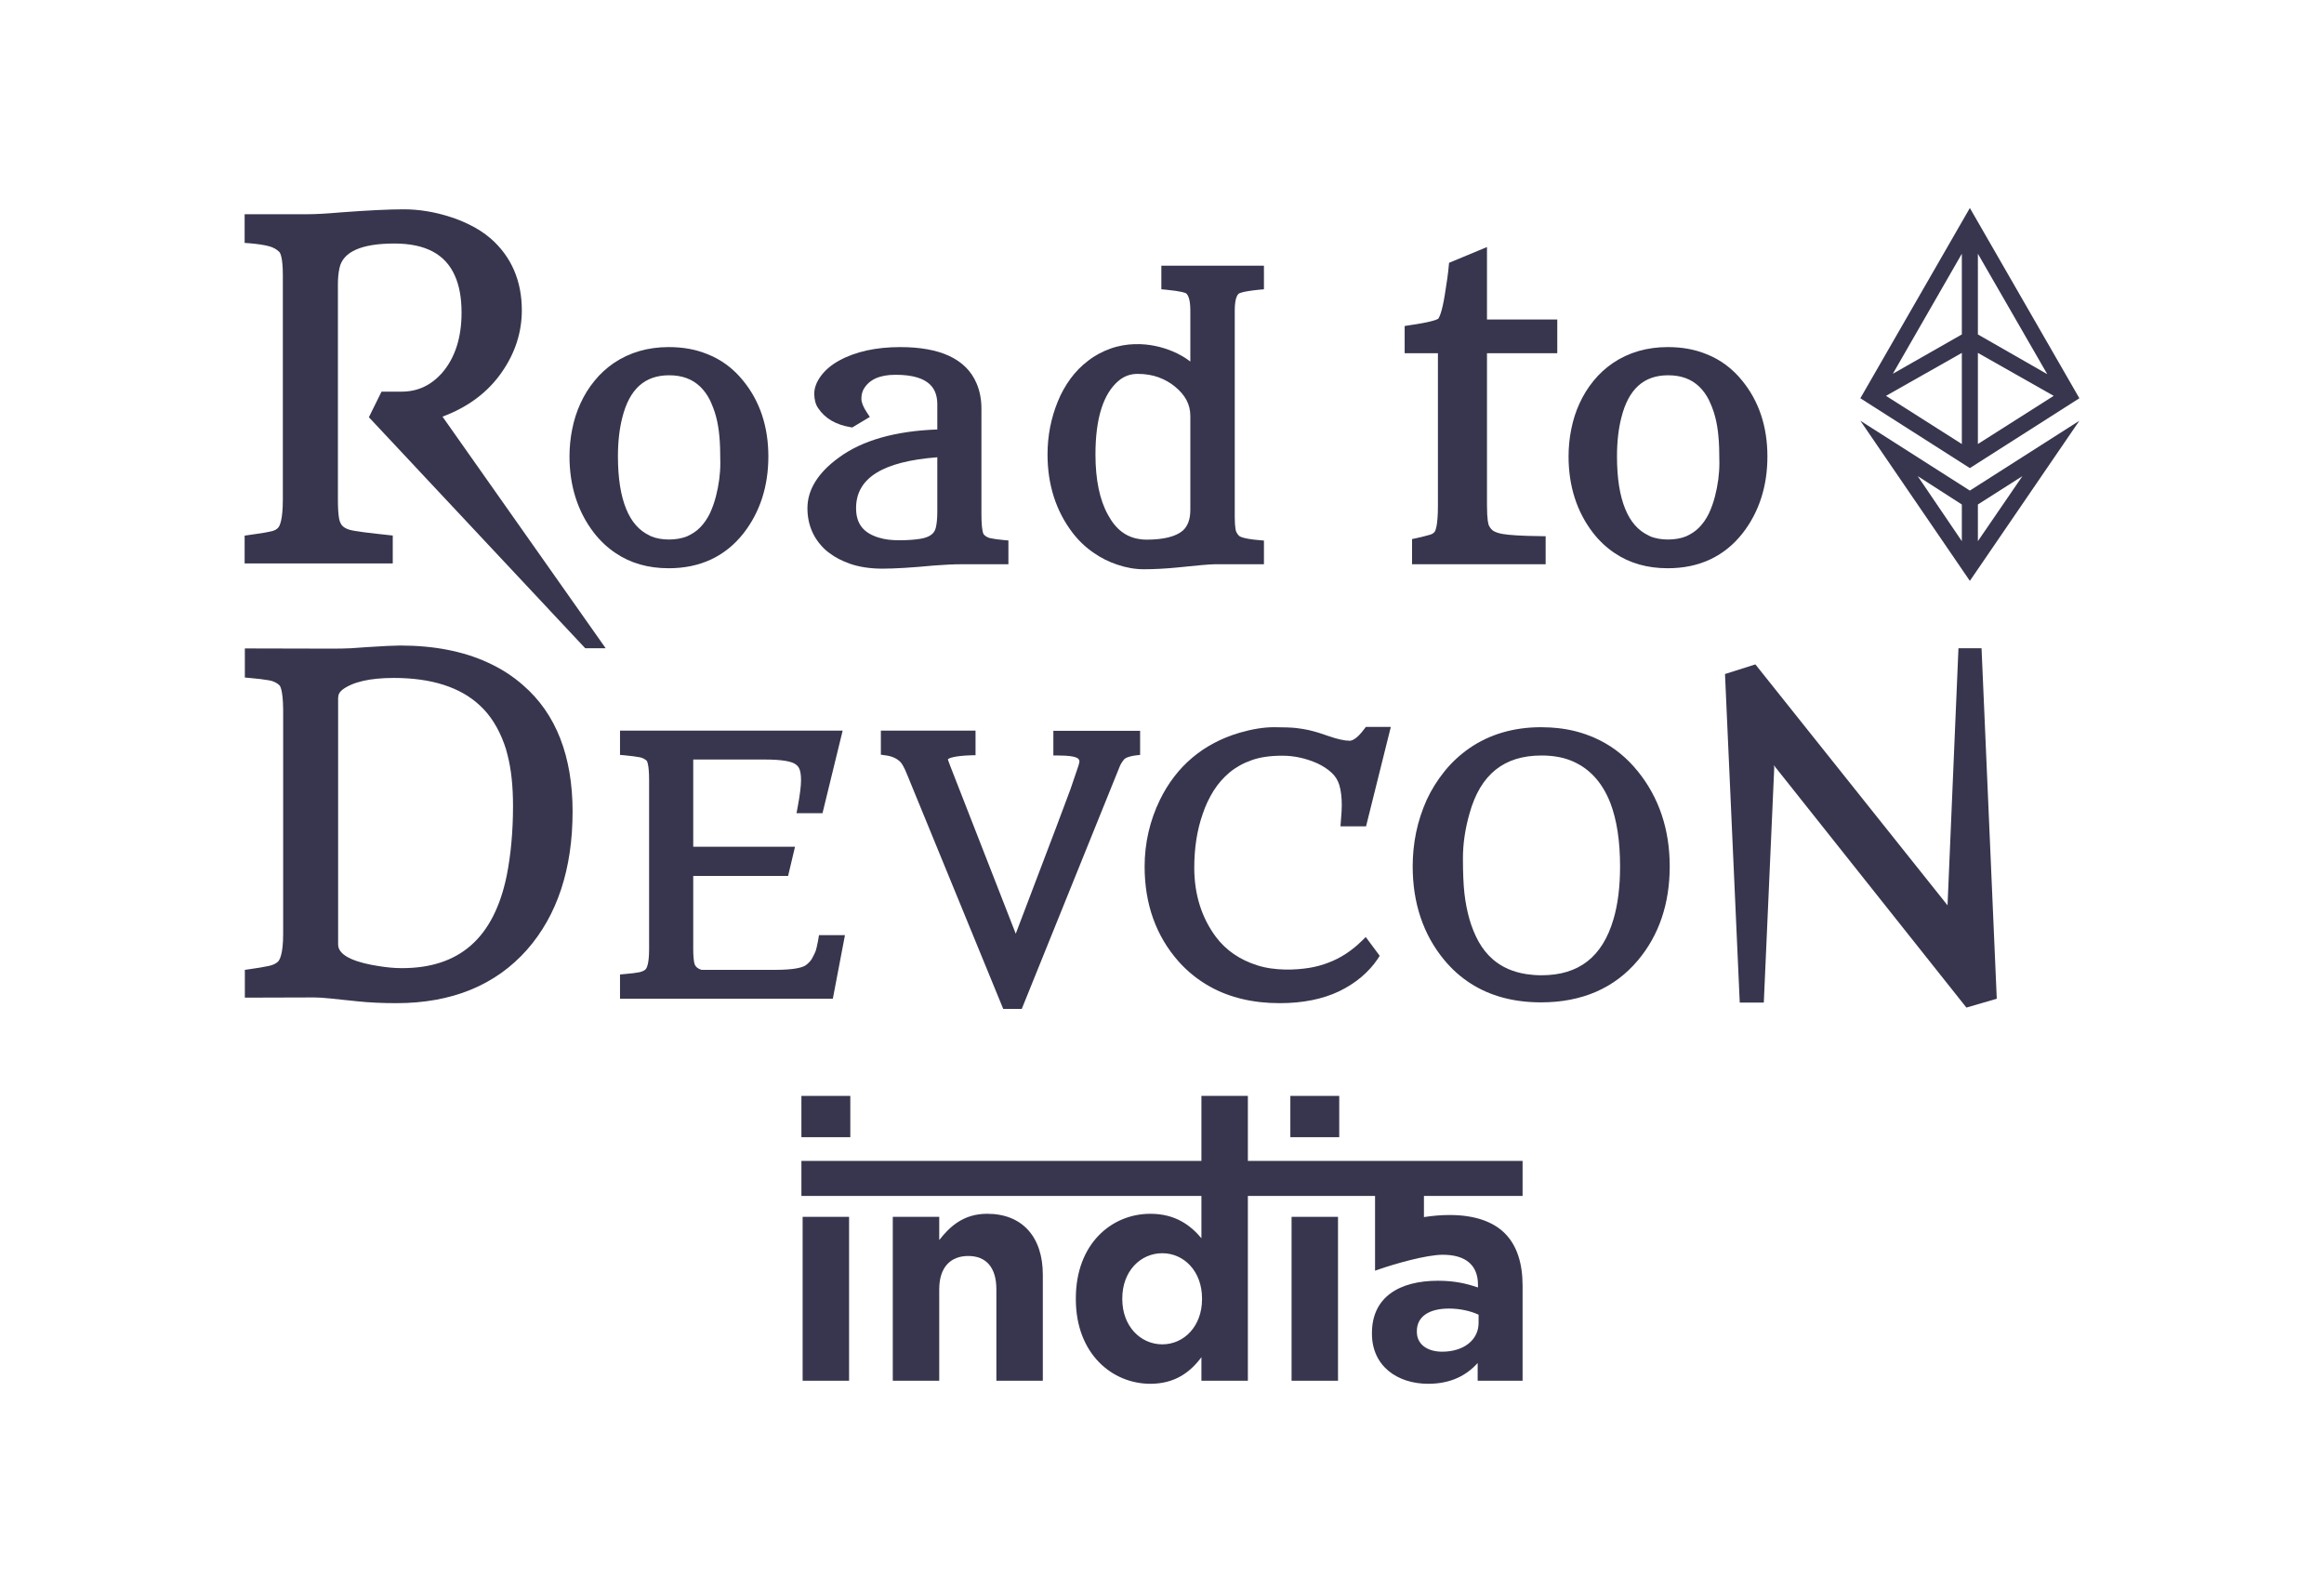
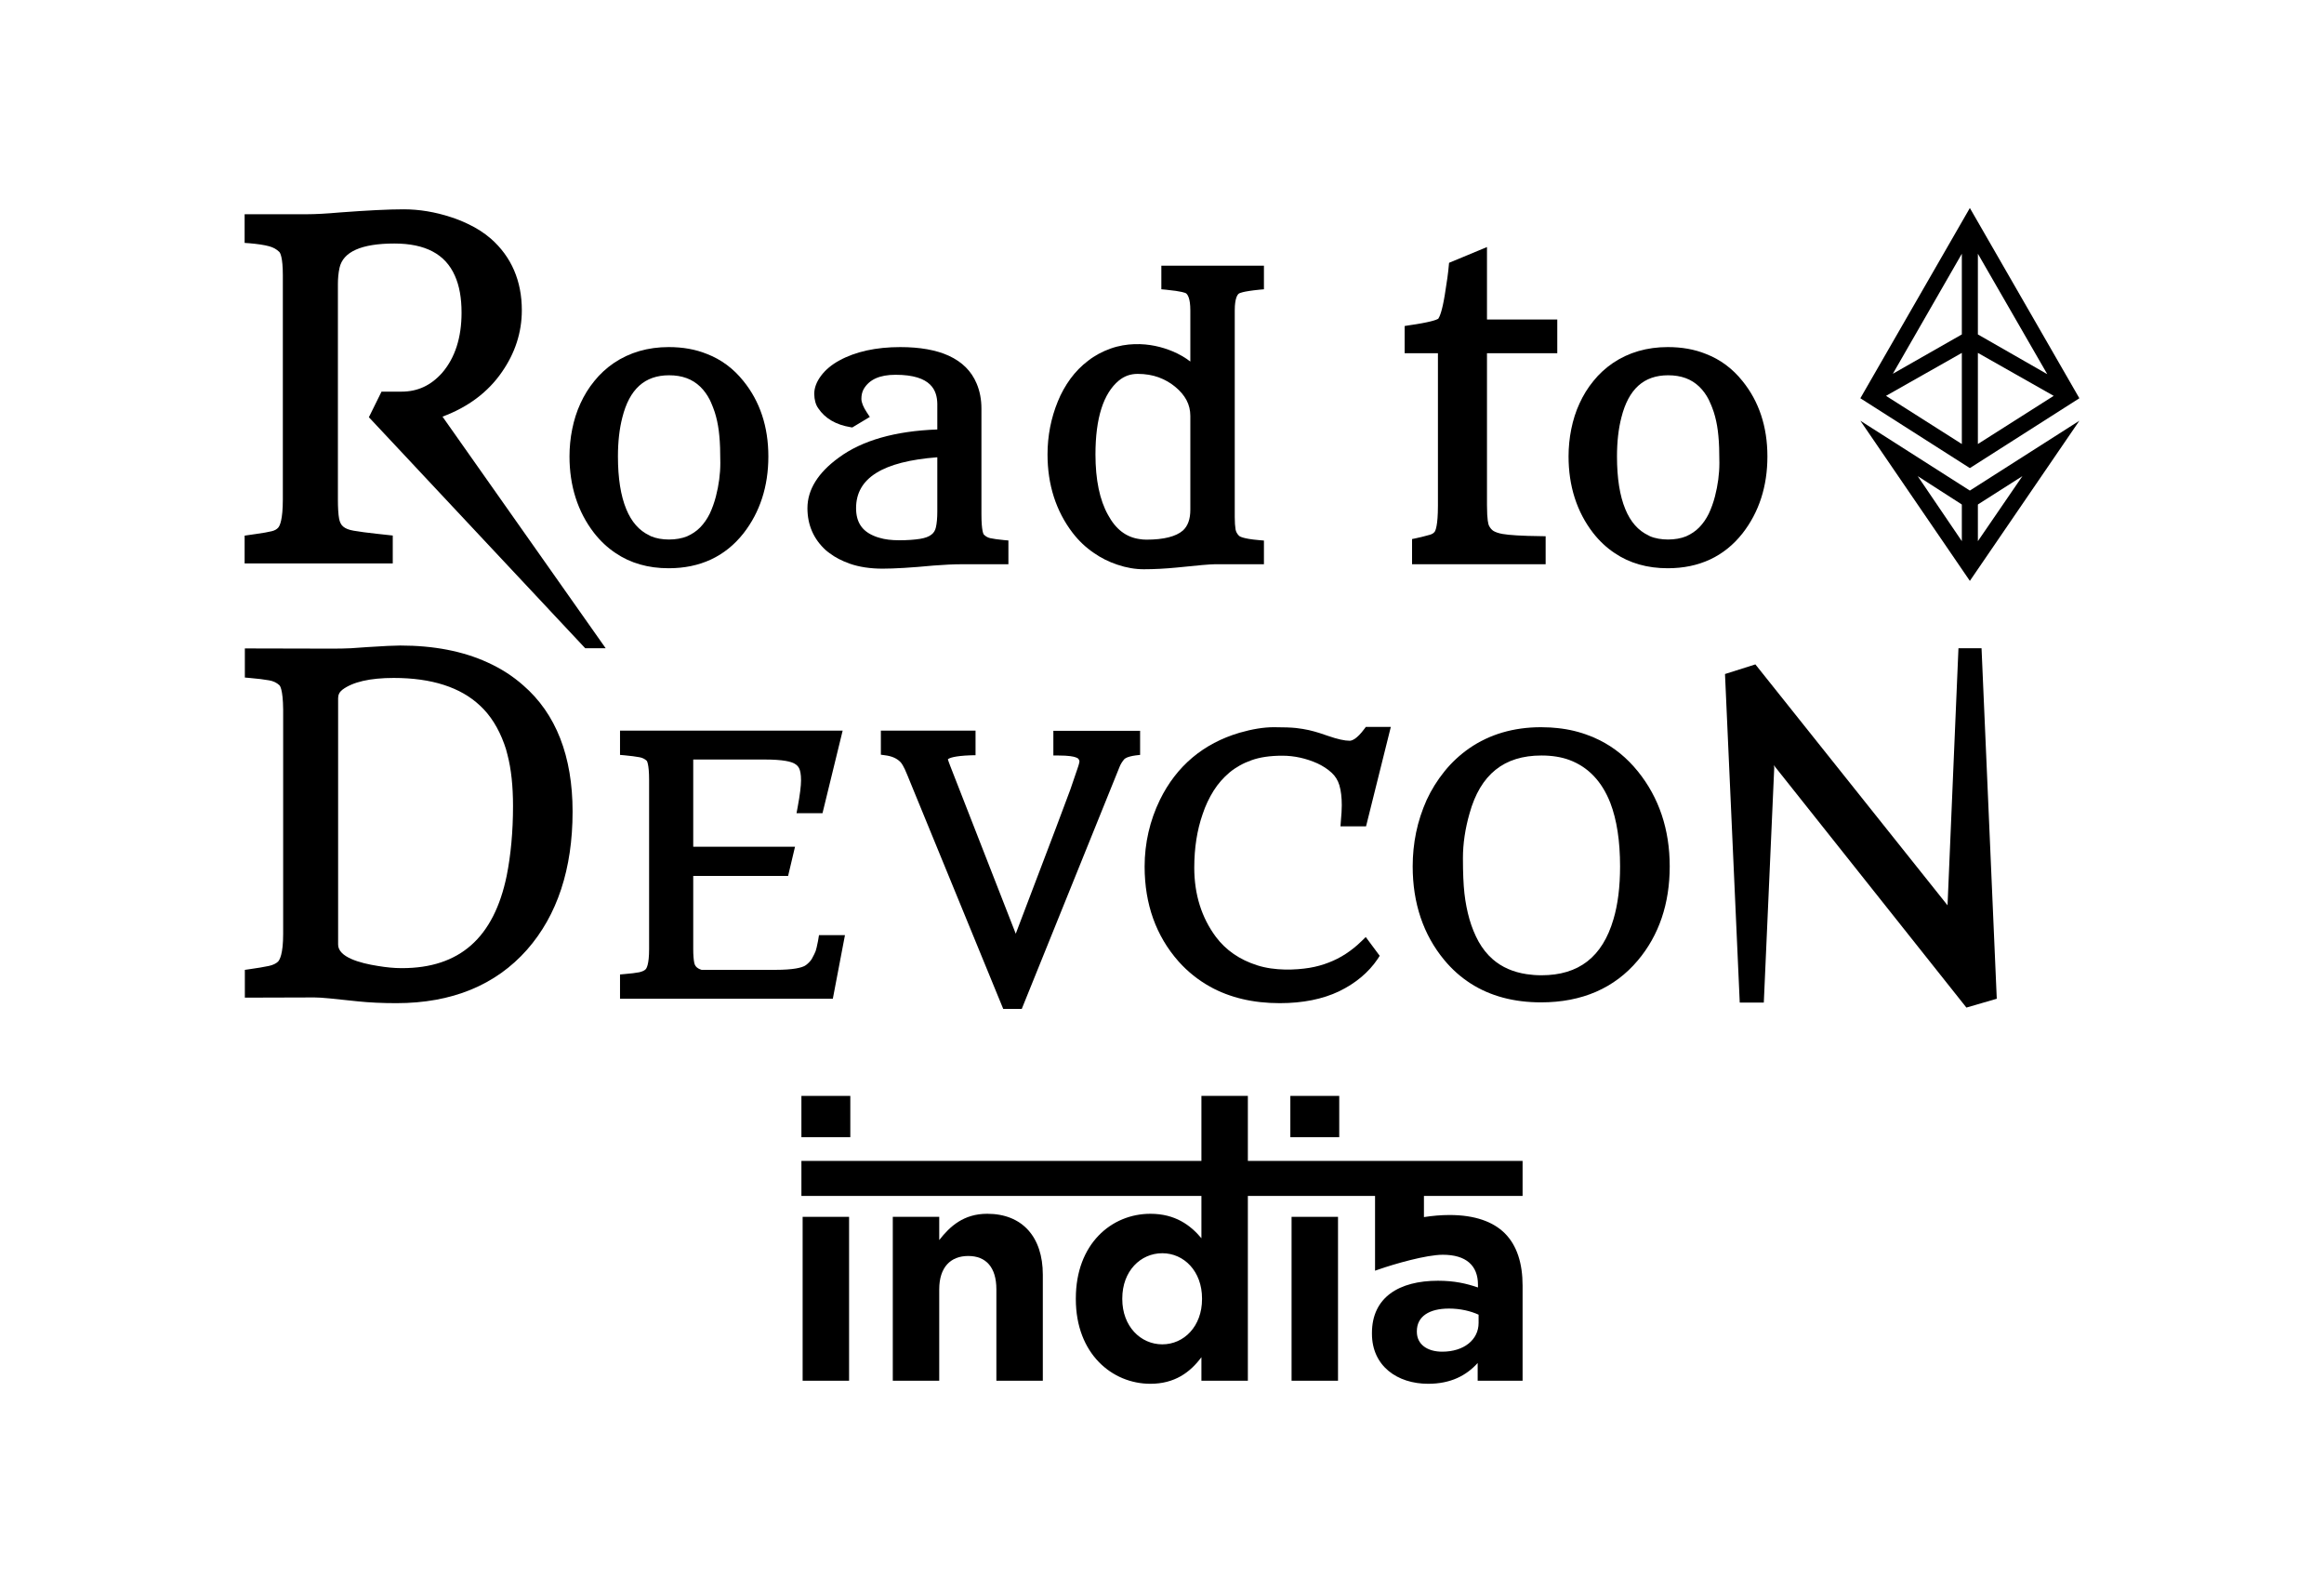
<svg xmlns="http://www.w3.org/2000/svg" width="1900" height="1300" viewBox="0 0 1900 1300" fill="none">
-   <path d="M1632.47 816.297L1607.64 823.514L1474.07 655.462L1450.21 625.446L1450.54 627.331L1442.01 819.415H1422.34L1410.28 550.893L1435.12 543.019L1592.22 739.94L1601.15 529.814H1620.02L1632.47 816.297Z" fill="#37364E" />
-   <path d="M690.806 764.299L680.885 816.296H506.903V796.448H506.987L510.593 796.121C515.678 795.71 519.695 795.218 522.647 794.644C525.023 794.071 526.745 793.333 527.81 792.265C528.548 791.529 530.681 788.411 530.681 775.699V637.501C530.681 624.132 528.794 621.836 528.713 621.755C527.072 620.279 525.104 619.294 522.728 618.883C519.776 618.31 515.678 617.818 510.593 617.326L506.903 616.999V597.15H688.922L672.44 664.648H651.206L652.106 659.811C653.993 649.721 654.896 642.258 654.896 637.828C654.896 632.58 654.158 629.792 653.501 628.315C652.763 626.512 651.452 625.2 649.565 624.132C646.859 622.574 640.547 620.771 625.214 620.771H566.756V692.041H649.976L644.318 715.908H566.756V775.699C566.756 780.702 567.083 784.555 567.659 787.262C568.151 789.15 569.135 790.461 570.773 791.445C571.346 791.857 572.33 792.265 573.56 792.676H633.743C648.992 792.676 655.304 790.872 658.094 789.315C659.897 788.33 662.849 785.377 663.749 783.655C667.193 777.011 666.866 778.241 668.75 769.22L669.572 764.299H690.806Z" fill="#37364E" />
-   <path d="M1012.84 239.968C1013.17 239.641 1015.88 238.164 1029.65 236.769L1033.34 236.442V217.166H949.466V236.442L953.156 236.769C966.602 238.08 969.227 239.476 969.638 239.722C970.949 240.706 973.163 243.74 973.163 253.664V295.492C968.9 292.212 964.061 289.424 958.814 287.209C954.305 285.322 949.466 283.764 944.219 282.699C934.544 280.73 921.263 280.157 907.898 284.913C901.256 287.293 895.025 290.573 889.616 294.838C884.12 298.94 879.284 303.943 875.102 309.599C871.004 315.259 867.479 321.492 864.854 328.052C859.28 341.668 856.409 356.184 856.409 371.441C856.409 396.127 863.297 417.698 876.989 435.577C881.99 442.057 887.81 447.551 894.371 451.981C900.11 455.999 906.506 459.198 913.391 461.494C920.852 464.036 928.151 465.266 935.12 465.266C943.646 465.266 952.748 464.774 962.012 463.871C978.983 462.067 989.561 461.164 993.413 461.164H1033.34V441.807L1029.57 441.48C1015.63 440.331 1013.25 438.2 1013.01 437.954C1011.37 436.313 1010.47 434.593 1010.14 432.706C1009.73 430.245 1009.48 426.884 1009.48 422.7V253.664C1009.48 243.575 1011.78 240.706 1012.84 239.968ZM905.849 420.813C899.045 408.674 895.601 392.024 895.601 371.438C895.601 341.749 902.078 321.489 914.786 310.992C919.214 307.385 924.215 305.578 930.119 305.578C936.431 305.578 942.17 306.562 947.171 308.366C952.256 310.254 956.765 312.795 960.617 315.995C969.062 322.885 973.163 330.675 973.163 339.942V416.629C973.163 424.258 971.195 429.834 967.094 433.606C961.439 438.527 951.434 441.069 937.25 441.069C935.282 441.069 933.398 440.904 931.511 440.577C920.606 439.02 912.161 432.54 905.849 420.81V420.813Z" fill="#37364E" />
-   <path d="M495.161 529.814H478.436L301.583 341.011L311.915 320.097H328.232C341.513 320.097 352.337 315.013 361.52 304.678C372.014 292.458 377.345 275.974 377.345 255.549C377.345 243.494 375.542 233.405 371.852 225.284C364.064 207.65 347.666 199.037 322.412 199.037C295.52 199.037 280.433 205.763 277.565 218.967C276.662 223.15 276.254 227.58 276.254 232.252V408.179C276.254 415.069 276.581 420.318 277.238 423.925C277.811 426.878 278.879 429.011 280.601 430.404C282.404 431.961 285.275 433.111 289.211 433.765C293.885 434.584 300.116 435.406 307.658 436.226L321.104 437.702V460.504H200V437.786L209.594 436.391C215.006 435.652 219.023 434.914 222.137 434.176C224.516 433.603 226.319 432.618 227.549 431.142C228.698 429.747 231.239 424.99 231.239 408.179V224.96C231.239 210.033 229.025 206.669 228.368 205.931C226.154 203.716 223.367 202.158 219.923 201.255C215.987 200.19 210.494 199.368 203.69 198.794L200 198.548V175.093H251.081C257.969 175.093 266.987 174.6 278.138 173.616C300.194 171.975 317.576 171.074 329.957 171.074C342.665 171.074 355.7 173.208 368.657 177.472C373.577 179.03 378.167 180.918 382.43 182.967C389.645 186.331 395.957 190.431 401.369 195.106C418.094 209.868 426.623 229.554 426.623 253.583C426.623 271.628 421.13 288.605 410.306 304.105C399.074 320.427 382.757 332.728 361.769 340.522L495.167 529.814H495.161Z" fill="#37364E" />
-   <path d="M820.661 441.399C815.987 440.988 812.297 440.415 809.51 439.842C807.461 439.35 805.739 438.365 804.263 436.808C804.098 436.562 802.379 434.101 802.379 420.405V333.958C802.379 326.495 801.065 319.605 798.443 313.456C794.18 303.285 786.554 295.741 775.649 290.738C765.401 286.063 752.117 283.686 736.049 283.686C716.207 283.686 699.398 287.377 686.117 294.676C679.802 298.121 674.885 302.304 671.357 306.977C667.586 311.979 665.702 316.982 665.702 321.822V322.15C665.783 326.741 666.848 330.762 668.981 333.715C674.474 341.917 683.33 347.166 695.3 349.134L696.776 349.38L711.122 340.768L708.746 337.16C705.794 332.731 704.237 328.878 704.237 326.006C704.237 322.972 704.81 320.43 706.04 318.131C710.63 310.176 719.159 306.319 732.194 306.319C761.876 306.319 766.055 319.524 766.301 329.94V351.019C731.786 352.249 704.645 360.04 685.706 374.066C668.735 386.367 660.125 400.313 660.125 415.321C660.125 429.098 665.21 440.664 675.131 449.685C676.115 450.504 677.099 451.327 678.164 452.065C682.754 455.591 688.247 458.379 694.643 460.678C702.35 463.385 711.452 464.78 721.454 464.78C731.129 464.78 745.148 463.961 763.187 462.238C771.713 461.581 779.504 461.173 786.143 461.173H824.432V441.736L820.661 441.408V441.399ZM699.89 415.318C699.89 390.713 721.619 377.181 766.301 373.736V418.19C766.301 423.439 765.893 427.787 765.155 430.983C764.582 433.606 763.352 435.575 761.465 436.97C759.416 438.611 756.299 439.758 752.201 440.415C747.608 441.153 741.869 441.564 735.227 441.564C728.75 441.564 723.422 440.907 719.159 439.596C717.599 439.185 716.126 438.693 714.812 438.119C704.645 434.017 699.89 426.638 699.89 415.318Z" fill="#37364E" />
-   <path d="M1215.69 288.686V412.776C1215.69 425.161 1216.84 428.687 1217.33 429.672C1218.39 431.721 1219.71 433.198 1221.1 434.02C1222.82 435.004 1225.2 435.824 1228.31 436.4C1233.89 437.384 1244.38 438.041 1259.55 438.203L1263.65 438.284V461.167H1154.44V440.58L1157.64 439.923C1162.31 438.858 1166 437.954 1168.79 437.135C1170.67 436.643 1171.99 435.824 1172.89 434.674C1173.54 433.771 1175.59 429.837 1175.59 413.268V288.686H1148.38V266.46L1151.9 265.887C1169.36 263.426 1174.45 261.377 1175.84 260.558C1176.99 258.916 1179.04 254.243 1181.17 241.201C1182.97 230.374 1184.04 222.337 1184.45 217.253L1184.7 214.793L1215.69 201.915V261.131H1273.16V288.689L1215.69 288.686Z" fill="#37364E" />
-   <path d="M427.784 560.16C419.174 552.532 409.418 546.299 398.513 541.377C378.425 532.191 354.566 527.599 327.182 527.599C322.508 527.599 313.571 528.011 299.96 528.911L287.006 529.814C282.086 530.06 276.92 530.141 271.511 530.141L200.426 529.979H200.18V553.762L203.951 554.092C210.593 554.665 216.002 555.319 220.022 556.058C223.385 556.634 226.172 557.945 228.467 560.079C228.794 560.406 231.338 563.194 231.5 579.925V763.314C231.5 780.045 228.548 784.639 227.318 785.951C225.677 787.508 223.22 788.739 219.857 789.477C215.84 790.299 210.428 791.283 203.705 792.184L200.261 792.676H200.18V815.396L257 815.231C259.787 815.231 264.05 815.477 269.789 816.05L292.583 818.43C301.931 819.415 312.59 819.907 324.149 819.907C369.326 819.907 405.236 805.226 430.898 776.191C455.576 748.141 468.122 710.167 468.122 663.337C468.122 618.145 454.595 583.37 427.784 560.16ZM308.816 789.477C294.059 787.181 276.431 782.259 276.431 772.008V570.658C276.431 567.789 277.58 565.574 279.875 563.767C288.32 557.372 302.423 554.092 321.935 554.092C352.844 554.092 376.541 561.718 392.447 576.728C400.892 584.519 407.534 595.097 412.208 607.975C413.273 610.763 414.176 613.8 414.914 616.999C417.947 628.561 419.423 642.585 419.423 658.826C419.423 679.659 417.62 698.85 414.257 715.746C403.763 766.513 375.722 791.283 328.661 791.283H328.334C322.103 791.283 315.623 790.626 308.816 789.477Z" fill="#37364E" />
-   <path d="M932.102 597.312V616.999L928.493 617.407C921.362 618.391 919.475 620.114 919.067 620.606C917.426 622.574 916.196 624.543 915.377 626.593L835.355 824.579H820.187L745.658 642.915L741.803 633.483C738.77 625.854 736.802 623.394 735.983 622.655C733.112 619.786 729.014 617.98 723.683 617.326L720.158 616.834V597.15H797.558V617.245L793.622 617.326C779.93 617.818 776.24 619.621 775.256 620.36L774.929 620.606C775.175 621.344 775.667 622.986 776.894 626.101L830.435 763.149C832.157 758.723 833.795 754.374 835.355 750.191C859.295 687.45 872.495 652.428 874.79 646.03L875.12 645.13L880.529 629.3C882.497 623.886 882.497 622.409 882.497 622.247C882.497 622.082 882.497 621.509 881.843 620.525C881.432 619.868 880.694 619.375 879.629 619.048C877.742 618.31 873.806 617.491 865.28 617.491H861.182V597.312H932.102Z" fill="#37364E" />
-   <path d="M1116.58 765.856L1127.98 781.194L1126.42 783.655C1118.96 794.725 1108.3 803.665 1094.77 810.228C1081.32 816.624 1065.09 819.907 1046.31 819.907C1024.5 819.907 1005.4 815.396 989.168 806.372C979.655 801.042 971.048 794.233 963.587 785.87C945.137 765.037 935.792 738.955 935.792 708.282C935.792 689.088 940.055 670.635 948.335 653.658C961.865 626.101 983.756 607.647 1013.43 598.873C1023.68 595.92 1033.11 594.359 1041.48 594.359C1049.67 594.359 1055.74 594.605 1059.6 595.016C1063.45 595.428 1066.98 596.082 1070.09 596.739C1073.29 597.477 1076.16 598.296 1078.78 599.119L1085.83 601.495C1093.38 604.121 1099.28 605.433 1103.38 605.433C1105.18 605.433 1109.2 604.202 1115.43 595.755L1116.66 594.116H1137.08L1116.82 675.392H1095.92L1096.24 670.965C1096.74 665.632 1096.98 661.368 1096.98 658.169C1096.98 651.771 1096.33 646.195 1095.01 641.766C1093.78 637.666 1091.65 634.302 1088.62 631.514C1085.42 628.561 1081.49 626.019 1077.14 623.97C1067.79 619.786 1058.12 617.653 1048.36 617.653C1038.44 617.653 1030 618.883 1023.19 621.344C1016.39 623.724 1010.4 627.085 1005.32 631.268C1000.23 635.533 995.807 640.535 992.201 646.276C988.511 652.182 985.478 658.58 983.264 665.305C978.671 678.345 976.376 693.109 976.376 709.183C976.376 731 982.361 750.029 994.085 765.775C1002.2 776.599 1013.52 784.393 1027.62 788.903C1042.21 793.66 1059.43 792.841 1070.5 791.037C1076.07 790.134 1081.32 788.657 1086.16 786.77C1095.92 783.082 1105.02 777.176 1113.22 769.136L1116.58 765.856Z" fill="#37364E" />
-   <path d="M1339.1 630.53C1330.16 619.456 1319.75 610.928 1307.7 604.941C1304.17 603.137 1300.48 601.58 1296.63 600.265C1288.26 597.312 1279.33 595.428 1269.73 594.77C1268.26 594.605 1266.87 594.524 1265.47 594.524C1264.49 594.443 1263.5 594.443 1262.52 594.443C1261.62 594.359 1260.72 594.362 1259.9 594.362C1237.51 594.362 1217.75 600.184 1201.35 611.501C1193.65 616.834 1186.76 623.232 1180.94 630.449C1175.12 637.666 1170.2 645.538 1166.34 653.905C1162.57 662.352 1159.62 671.292 1157.74 680.397C1155.85 689.58 1154.95 698.85 1154.95 708.117C1154.95 738.217 1163.64 763.971 1180.77 784.639C1187.17 792.349 1194.3 798.663 1202.34 803.83C1218.33 814.082 1237.6 819.249 1259.9 819.249C1293.27 819.249 1319.91 807.687 1339.02 784.966C1356.32 764.464 1365.09 738.544 1365.09 708.117C1365.09 677.936 1356.32 651.855 1339.1 630.53ZM1319.09 751.34C1310.07 782.097 1290.81 797.105 1260.22 797.105C1255.96 797.105 1251.94 796.778 1248.09 796.202C1237.18 794.563 1227.92 790.545 1220.54 784.147C1215.87 780.129 1212.01 775.207 1208.9 769.712C1205.78 764.052 1203.24 757.819 1201.35 751.259C1199.47 744.615 1198.08 737.56 1197.26 730.261C1196.43 722.879 1196.03 713.12 1196.03 701.311C1196.03 689.664 1197.83 677.36 1201.44 664.813C1210.29 632.991 1229.56 617.491 1260.22 617.491C1268.83 617.491 1276.46 618.718 1282.93 621.098C1298.43 626.839 1309.66 638.651 1316.55 656.284C1321.8 669.981 1324.5 687.284 1324.5 708.117C1324.5 724.767 1322.7 739.282 1319.09 751.34Z" fill="#37364E" />
-   <path d="M1700 325.502L1610.47 170L1520.94 325.502L1610.47 382.586L1700 325.502ZM1617.03 273.342V207.398L1673.76 305.818L1617.03 273.342ZM1679.01 323.533L1617.03 362.9V288.428L1679.01 323.533ZM1603.91 273.342L1547.5 305.491L1603.91 207.398V273.342ZM1603.91 288.431V362.903L1541.92 323.536L1603.91 288.431Z" fill="#37364E" />
-   <path d="M1610.47 400.958L1520.94 343.874L1610.47 474.773L1700 343.874L1610.47 400.958ZM1603.58 412.113L1603.91 412.44V442.294L1567.83 389.146L1603.58 412.113ZM1653.43 389.146L1617.03 442.294V412.44L1617.35 412.113L1653.43 389.146Z" fill="#37364E" />
-   <path d="M1424.55 311.397C1416.35 301.146 1406.35 293.763 1394.62 289.253C1385.28 285.481 1374.94 283.677 1363.47 283.677C1346.58 283.677 1331.49 288.025 1318.62 296.719C1312.63 300.822 1307.22 305.74 1302.71 311.4C1298.12 316.976 1294.35 323.128 1291.32 329.772C1288.28 336.332 1286.07 343.387 1284.59 350.767C1283.12 358.065 1282.38 365.529 1282.38 372.992C1282.38 397.186 1289.1 418.265 1302.38 435.487C1307.63 442.213 1313.53 447.707 1320.09 452.056C1332.31 460.339 1346.82 464.441 1363.47 464.441C1389.13 464.441 1409.71 454.844 1424.63 435.899C1438.08 418.676 1444.96 397.516 1444.96 373.073C1444.96 348.795 1438.08 328.046 1424.55 311.397ZM1328.78 416.131C1324.27 405.223 1321.98 390.869 1321.98 373.073C1321.98 361.015 1323.21 350.272 1325.59 341.17C1331.41 317.96 1343.95 306.722 1363.79 306.722C1374.37 306.722 1382.73 309.756 1389.29 316.073C1392.33 319.026 1394.95 322.633 1397 326.654C1397.74 328.131 1398.39 329.607 1399.05 331.246C1399.3 331.819 1399.54 332.476 1399.79 333.133C1400.69 335.429 1401.51 337.89 1402.17 340.432C1403.48 345.353 1404.38 350.683 1404.87 356.178C1405.45 361.756 1405.69 369.22 1405.69 378.403C1405.69 387.343 1404.46 396.529 1402.08 405.715C1400.77 410.798 1399.05 415.558 1397 419.903C1394.87 424.168 1392.33 427.859 1389.21 431.058C1386.26 434.092 1382.57 436.553 1378.47 438.356C1370.11 441.802 1357.32 441.883 1348.95 438.275C1348.54 438.11 1348.13 437.864 1347.73 437.618C1339.36 433.681 1333.05 426.548 1328.78 416.131Z" fill="#37364E" />
-   <path d="M607.766 311.397C599.567 301.146 589.565 293.763 577.841 289.253C568.493 285.481 558.164 283.677 546.686 283.677C529.796 283.677 514.709 288.025 501.836 296.719C495.851 300.822 490.439 305.74 485.93 311.4C481.337 316.976 477.566 323.128 474.533 329.772C471.5 336.332 469.286 343.387 467.81 350.767C466.334 358.065 465.596 365.529 465.596 372.992C465.596 397.186 472.319 418.265 485.6 435.487C490.847 442.213 496.751 447.707 503.309 452.056C515.525 460.339 530.039 464.441 546.683 464.441C572.345 464.441 592.925 454.844 607.847 435.899C621.293 418.676 628.178 397.516 628.178 373.073C628.178 348.795 621.296 328.046 607.766 311.397ZM512.003 416.131C507.494 405.223 505.199 390.869 505.199 373.073C505.199 361.015 506.429 350.272 508.805 341.17C514.628 317.96 527.171 306.722 547.013 306.722C557.588 306.722 565.952 309.756 572.51 316.073C575.546 319.026 578.168 322.633 580.22 326.654C580.874 328.049 581.612 329.526 582.185 331.083C582.515 331.741 582.761 332.395 583.007 333.133C583.907 335.429 584.729 337.89 585.383 340.432C586.697 345.353 587.597 350.683 588.089 356.178C588.662 361.756 588.908 369.22 588.908 378.403C588.908 387.343 587.681 396.529 585.302 405.715C583.991 410.798 582.269 415.558 580.22 419.903C578.087 424.168 575.546 427.859 572.429 431.058C569.477 434.092 565.787 436.553 561.689 438.356C553.325 441.802 540.536 441.883 532.172 438.275C531.764 438.11 531.353 437.864 530.942 437.618C522.581 433.681 516.266 426.548 512.003 416.131Z" fill="#37364E" />
-   <path d="M694.172 994.548H656.201V1128.5H694.172V994.548Z" fill="#37364E" />
-   <path d="M807.101 992.049C787.862 992.049 776.618 1002.3 767.876 1013.54V994.545H729.905V1128.5H767.876V1053.78C767.876 1035.78 777.122 1026.54 791.609 1026.54C806.096 1026.54 814.592 1035.78 814.592 1053.78V1128.5H852.563V1041.78C852.563 1011.04 835.826 992.046 807.098 992.046L807.101 992.049Z" fill="#37364E" />
-   <path d="M1093.9 994.548H1055.93V1128.5H1093.9V994.548Z" fill="#37364E" />
-   <path d="M1094.9 895.705H1054.93V929.442H1094.9V895.705Z" fill="#37364E" />
-   <path d="M695.174 895.705H655.199V929.442H695.174V895.705Z" fill="#37364E" />
-   <path d="M1244.8 977.446V948.817H1020.2V895.708H982.226V948.817H655.199V977.446H982.226V1012.04C973.232 1001.3 960.743 992.052 940.511 992.052C908.78 992.052 879.551 1016.54 879.551 1061.28V1061.78C879.551 1106.51 909.278 1131 940.511 1131C960.245 1131 972.986 1121.75 982.226 1109.26V1128.5H1020.2V977.449H1124.18V1038.58L1126.74 1037.67C1140.04 1033.02 1166.04 1025.54 1179.6 1025.54C1198.58 1025.54 1208.32 1034.29 1208.32 1050.03V1052.28C1198.83 1049.03 1189.09 1046.78 1175.6 1046.78C1143.87 1046.78 1121.64 1060.28 1121.64 1089.51V1090.02C1121.64 1116.5 1142.37 1131 1167.6 1131C1186.09 1131 1198.83 1124.25 1208.08 1114.01V1128.5H1244.8V1050.78C1244.8 1032.79 1240.3 1018.04 1230.31 1008.04C1220.81 998.549 1205.83 993.051 1185.09 993.051C1178.09 993.051 1171.02 993.687 1164.15 994.756V977.446H1244.8H1244.8ZM982.73 1061.78C982.73 1084.02 967.988 1098.76 950.249 1098.76C932.51 1098.76 917.528 1084.02 917.528 1061.78V1061.28C917.528 1038.79 932.516 1024.29 950.249 1024.29C967.982 1024.29 982.73 1039.03 982.73 1061.28V1061.78ZM1208.83 1081.27C1208.83 1095.01 1196.84 1104.76 1179.09 1104.76C1166.85 1104.76 1158.36 1098.76 1158.36 1088.51V1088.01C1158.36 1076.02 1168.36 1069.52 1184.6 1069.52C1193.84 1069.52 1202.33 1071.52 1208.83 1074.52V1081.26V1081.27Z" fill="#37364E" />
+   <path d="M1632.47 816.297L1607.64 823.514L1474.07 655.462L1450.21 625.446L1450.54 627.331L1442.01 819.415H1422.34L1410.28 550.893L1435.12 543.019L1592.22 739.94L1601.15 529.814H1620.02L1632.47 816.297Z" fill="#000000" />
+   <path d="M690.806 764.299L680.885 816.296H506.903V796.448H506.987L510.593 796.121C515.678 795.71 519.695 795.218 522.647 794.644C525.023 794.071 526.745 793.333 527.81 792.265C528.548 791.529 530.681 788.411 530.681 775.699V637.501C530.681 624.132 528.794 621.836 528.713 621.755C527.072 620.279 525.104 619.294 522.728 618.883C519.776 618.31 515.678 617.818 510.593 617.326L506.903 616.999V597.15H688.922L672.44 664.648H651.206L652.106 659.811C653.993 649.721 654.896 642.258 654.896 637.828C654.896 632.58 654.158 629.792 653.501 628.315C652.763 626.512 651.452 625.2 649.565 624.132C646.859 622.574 640.547 620.771 625.214 620.771H566.756V692.041H649.976L644.318 715.908H566.756V775.699C566.756 780.702 567.083 784.555 567.659 787.262C568.151 789.15 569.135 790.461 570.773 791.445C571.346 791.857 572.33 792.265 573.56 792.676H633.743C648.992 792.676 655.304 790.872 658.094 789.315C659.897 788.33 662.849 785.377 663.749 783.655C667.193 777.011 666.866 778.241 668.75 769.22L669.572 764.299H690.806Z" fill="#000000" />
+   <path d="M1012.84 239.968C1013.17 239.641 1015.88 238.164 1029.65 236.769L1033.34 236.442V217.166H949.466V236.442L953.156 236.769C966.602 238.08 969.227 239.476 969.638 239.722C970.949 240.706 973.163 243.74 973.163 253.664V295.492C968.9 292.212 964.061 289.424 958.814 287.209C954.305 285.322 949.466 283.764 944.219 282.699C934.544 280.73 921.263 280.157 907.898 284.913C901.256 287.293 895.025 290.573 889.616 294.838C884.12 298.94 879.284 303.943 875.102 309.599C871.004 315.259 867.479 321.492 864.854 328.052C859.28 341.668 856.409 356.184 856.409 371.441C856.409 396.127 863.297 417.698 876.989 435.577C881.99 442.057 887.81 447.551 894.371 451.981C900.11 455.999 906.506 459.198 913.391 461.494C920.852 464.036 928.151 465.266 935.12 465.266C943.646 465.266 952.748 464.774 962.012 463.871C978.983 462.067 989.561 461.164 993.413 461.164H1033.34V441.807L1029.57 441.48C1015.63 440.331 1013.25 438.2 1013.01 437.954C1011.37 436.313 1010.47 434.593 1010.14 432.706C1009.73 430.245 1009.48 426.884 1009.48 422.7V253.664C1009.48 243.575 1011.78 240.706 1012.84 239.968ZM905.849 420.813C899.045 408.674 895.601 392.024 895.601 371.438C895.601 341.749 902.078 321.489 914.786 310.992C919.214 307.385 924.215 305.578 930.119 305.578C936.431 305.578 942.17 306.562 947.171 308.366C952.256 310.254 956.765 312.795 960.617 315.995C969.062 322.885 973.163 330.675 973.163 339.942V416.629C973.163 424.258 971.195 429.834 967.094 433.606C961.439 438.527 951.434 441.069 937.25 441.069C935.282 441.069 933.398 440.904 931.511 440.577C920.606 439.02 912.161 432.54 905.849 420.81V420.813Z" fill="#000000" />
+   <path d="M495.161 529.814H478.436L301.583 341.011L311.915 320.097H328.232C341.513 320.097 352.337 315.013 361.52 304.678C372.014 292.458 377.345 275.974 377.345 255.549C377.345 243.494 375.542 233.405 371.852 225.284C364.064 207.65 347.666 199.037 322.412 199.037C295.52 199.037 280.433 205.763 277.565 218.967C276.662 223.15 276.254 227.58 276.254 232.252V408.179C276.254 415.069 276.581 420.318 277.238 423.925C277.811 426.878 278.879 429.011 280.601 430.404C282.404 431.961 285.275 433.111 289.211 433.765C293.885 434.584 300.116 435.406 307.658 436.226L321.104 437.702V460.504H200V437.786L209.594 436.391C215.006 435.652 219.023 434.914 222.137 434.176C224.516 433.603 226.319 432.618 227.549 431.142C228.698 429.747 231.239 424.99 231.239 408.179V224.96C231.239 210.033 229.025 206.669 228.368 205.931C226.154 203.716 223.367 202.158 219.923 201.255C215.987 200.19 210.494 199.368 203.69 198.794L200 198.548V175.093H251.081C257.969 175.093 266.987 174.6 278.138 173.616C300.194 171.975 317.576 171.074 329.957 171.074C342.665 171.074 355.7 173.208 368.657 177.472C373.577 179.03 378.167 180.918 382.43 182.967C389.645 186.331 395.957 190.431 401.369 195.106C418.094 209.868 426.623 229.554 426.623 253.583C426.623 271.628 421.13 288.605 410.306 304.105C399.074 320.427 382.757 332.728 361.769 340.522L495.167 529.814H495.161Z" fill="#000000" />
+   <path d="M820.661 441.399C815.987 440.988 812.297 440.415 809.51 439.842C807.461 439.35 805.739 438.365 804.263 436.808C804.098 436.562 802.379 434.101 802.379 420.405V333.958C802.379 326.495 801.065 319.605 798.443 313.456C794.18 303.285 786.554 295.741 775.649 290.738C765.401 286.063 752.117 283.686 736.049 283.686C716.207 283.686 699.398 287.377 686.117 294.676C679.802 298.121 674.885 302.304 671.357 306.977C667.586 311.979 665.702 316.982 665.702 321.822V322.15C665.783 326.741 666.848 330.762 668.981 333.715C674.474 341.917 683.33 347.166 695.3 349.134L696.776 349.38L711.122 340.768L708.746 337.16C705.794 332.731 704.237 328.878 704.237 326.006C704.237 322.972 704.81 320.43 706.04 318.131C710.63 310.176 719.159 306.319 732.194 306.319C761.876 306.319 766.055 319.524 766.301 329.94V351.019C731.786 352.249 704.645 360.04 685.706 374.066C668.735 386.367 660.125 400.313 660.125 415.321C660.125 429.098 665.21 440.664 675.131 449.685C676.115 450.504 677.099 451.327 678.164 452.065C682.754 455.591 688.247 458.379 694.643 460.678C702.35 463.385 711.452 464.78 721.454 464.78C731.129 464.78 745.148 463.961 763.187 462.238C771.713 461.581 779.504 461.173 786.143 461.173H824.432V441.736L820.661 441.408V441.399ZM699.89 415.318C699.89 390.713 721.619 377.181 766.301 373.736V418.19C766.301 423.439 765.893 427.787 765.155 430.983C764.582 433.606 763.352 435.575 761.465 436.97C759.416 438.611 756.299 439.758 752.201 440.415C747.608 441.153 741.869 441.564 735.227 441.564C728.75 441.564 723.422 440.907 719.159 439.596C717.599 439.185 716.126 438.693 714.812 438.119C704.645 434.017 699.89 426.638 699.89 415.318Z" fill="#000000" />
+   <path d="M1215.69 288.686V412.776C1215.69 425.161 1216.84 428.687 1217.33 429.672C1218.39 431.721 1219.71 433.198 1221.1 434.02C1222.82 435.004 1225.2 435.824 1228.31 436.4C1233.89 437.384 1244.38 438.041 1259.55 438.203L1263.65 438.284V461.167H1154.44V440.58L1157.64 439.923C1162.31 438.858 1166 437.954 1168.79 437.135C1170.67 436.643 1171.99 435.824 1172.89 434.674C1173.54 433.771 1175.59 429.837 1175.59 413.268V288.686H1148.38V266.46L1151.9 265.887C1169.36 263.426 1174.45 261.377 1175.84 260.558C1176.99 258.916 1179.04 254.243 1181.17 241.201C1182.97 230.374 1184.04 222.337 1184.45 217.253L1184.7 214.793L1215.69 201.915V261.131H1273.16V288.689L1215.69 288.686Z" fill="#000000" />
+   <path d="M427.784 560.16C419.174 552.532 409.418 546.299 398.513 541.377C378.425 532.191 354.566 527.599 327.182 527.599C322.508 527.599 313.571 528.011 299.96 528.911L287.006 529.814C282.086 530.06 276.92 530.141 271.511 530.141L200.426 529.979H200.18V553.762L203.951 554.092C210.593 554.665 216.002 555.319 220.022 556.058C223.385 556.634 226.172 557.945 228.467 560.079C228.794 560.406 231.338 563.194 231.5 579.925V763.314C231.5 780.045 228.548 784.639 227.318 785.951C225.677 787.508 223.22 788.739 219.857 789.477C215.84 790.299 210.428 791.283 203.705 792.184L200.261 792.676H200.18V815.396L257 815.231C259.787 815.231 264.05 815.477 269.789 816.05L292.583 818.43C301.931 819.415 312.59 819.907 324.149 819.907C369.326 819.907 405.236 805.226 430.898 776.191C455.576 748.141 468.122 710.167 468.122 663.337C468.122 618.145 454.595 583.37 427.784 560.16ZM308.816 789.477C294.059 787.181 276.431 782.259 276.431 772.008V570.658C276.431 567.789 277.58 565.574 279.875 563.767C288.32 557.372 302.423 554.092 321.935 554.092C352.844 554.092 376.541 561.718 392.447 576.728C400.892 584.519 407.534 595.097 412.208 607.975C413.273 610.763 414.176 613.8 414.914 616.999C417.947 628.561 419.423 642.585 419.423 658.826C419.423 679.659 417.62 698.85 414.257 715.746C403.763 766.513 375.722 791.283 328.661 791.283H328.334C322.103 791.283 315.623 790.626 308.816 789.477Z" fill="#000000" />
+   <path d="M932.102 597.312V616.999L928.493 617.407C921.362 618.391 919.475 620.114 919.067 620.606C917.426 622.574 916.196 624.543 915.377 626.593L835.355 824.579H820.187L745.658 642.915L741.803 633.483C738.77 625.854 736.802 623.394 735.983 622.655C733.112 619.786 729.014 617.98 723.683 617.326L720.158 616.834V597.15H797.558V617.245L793.622 617.326C779.93 617.818 776.24 619.621 775.256 620.36L774.929 620.606C775.175 621.344 775.667 622.986 776.894 626.101L830.435 763.149C832.157 758.723 833.795 754.374 835.355 750.191C859.295 687.45 872.495 652.428 874.79 646.03L875.12 645.13L880.529 629.3C882.497 623.886 882.497 622.409 882.497 622.247C882.497 622.082 882.497 621.509 881.843 620.525C881.432 619.868 880.694 619.375 879.629 619.048C877.742 618.31 873.806 617.491 865.28 617.491H861.182V597.312H932.102Z" fill="#000000" />
+   <path d="M1116.58 765.856L1127.98 781.194L1126.42 783.655C1118.96 794.725 1108.3 803.665 1094.77 810.228C1081.32 816.624 1065.09 819.907 1046.31 819.907C1024.5 819.907 1005.4 815.396 989.168 806.372C979.655 801.042 971.048 794.233 963.587 785.87C945.137 765.037 935.792 738.955 935.792 708.282C935.792 689.088 940.055 670.635 948.335 653.658C961.865 626.101 983.756 607.647 1013.43 598.873C1023.68 595.92 1033.11 594.359 1041.48 594.359C1049.67 594.359 1055.74 594.605 1059.6 595.016C1063.45 595.428 1066.98 596.082 1070.09 596.739C1073.29 597.477 1076.16 598.296 1078.78 599.119L1085.83 601.495C1093.38 604.121 1099.28 605.433 1103.38 605.433C1105.18 605.433 1109.2 604.202 1115.43 595.755L1116.66 594.116H1137.08L1116.82 675.392H1095.92L1096.24 670.965C1096.74 665.632 1096.98 661.368 1096.98 658.169C1096.98 651.771 1096.33 646.195 1095.01 641.766C1093.78 637.666 1091.65 634.302 1088.62 631.514C1085.42 628.561 1081.49 626.019 1077.14 623.97C1067.79 619.786 1058.12 617.653 1048.36 617.653C1038.44 617.653 1030 618.883 1023.19 621.344C1016.39 623.724 1010.4 627.085 1005.32 631.268C1000.23 635.533 995.807 640.535 992.201 646.276C988.511 652.182 985.478 658.58 983.264 665.305C978.671 678.345 976.376 693.109 976.376 709.183C976.376 731 982.361 750.029 994.085 765.775C1002.2 776.599 1013.52 784.393 1027.62 788.903C1042.21 793.66 1059.43 792.841 1070.5 791.037C1076.07 790.134 1081.32 788.657 1086.16 786.77C1095.92 783.082 1105.02 777.176 1113.22 769.136L1116.58 765.856Z" fill="#000000" />
+   <path d="M1339.1 630.53C1330.16 619.456 1319.75 610.928 1307.7 604.941C1304.17 603.137 1300.48 601.58 1296.63 600.265C1288.26 597.312 1279.33 595.428 1269.73 594.77C1268.26 594.605 1266.87 594.524 1265.47 594.524C1264.49 594.443 1263.5 594.443 1262.52 594.443C1261.62 594.359 1260.72 594.362 1259.9 594.362C1237.51 594.362 1217.75 600.184 1201.35 611.501C1193.65 616.834 1186.76 623.232 1180.94 630.449C1175.12 637.666 1170.2 645.538 1166.34 653.905C1162.57 662.352 1159.62 671.292 1157.74 680.397C1155.85 689.58 1154.95 698.85 1154.95 708.117C1154.95 738.217 1163.64 763.971 1180.77 784.639C1187.17 792.349 1194.3 798.663 1202.34 803.83C1218.33 814.082 1237.6 819.249 1259.9 819.249C1293.27 819.249 1319.91 807.687 1339.02 784.966C1356.32 764.464 1365.09 738.544 1365.09 708.117C1365.09 677.936 1356.32 651.855 1339.1 630.53ZM1319.09 751.34C1310.07 782.097 1290.81 797.105 1260.22 797.105C1255.96 797.105 1251.94 796.778 1248.09 796.202C1237.18 794.563 1227.92 790.545 1220.54 784.147C1215.87 780.129 1212.01 775.207 1208.9 769.712C1205.78 764.052 1203.24 757.819 1201.35 751.259C1199.47 744.615 1198.08 737.56 1197.26 730.261C1196.43 722.879 1196.03 713.12 1196.03 701.311C1196.03 689.664 1197.83 677.36 1201.44 664.813C1210.29 632.991 1229.56 617.491 1260.22 617.491C1268.83 617.491 1276.46 618.718 1282.93 621.098C1298.43 626.839 1309.66 638.651 1316.55 656.284C1321.8 669.981 1324.5 687.284 1324.5 708.117C1324.5 724.767 1322.7 739.282 1319.09 751.34Z" fill="#000000" />
+   <path d="M1700 325.502L1610.47 170L1520.94 325.502L1610.47 382.586L1700 325.502ZM1617.03 273.342V207.398L1673.76 305.818L1617.03 273.342ZM1679.01 323.533L1617.03 362.9V288.428L1679.01 323.533ZM1603.91 273.342L1547.5 305.491L1603.91 207.398V273.342ZM1603.91 288.431V362.903L1541.92 323.536L1603.91 288.431Z" fill="#000000" />
+   <path d="M1610.47 400.958L1520.94 343.874L1610.47 474.773L1700 343.874L1610.47 400.958ZM1603.58 412.113L1603.91 412.44V442.294L1567.83 389.146L1603.58 412.113ZM1653.43 389.146L1617.03 442.294V412.44L1617.35 412.113L1653.43 389.146Z" fill="#000000" />
+   <path d="M1424.55 311.397C1416.35 301.146 1406.35 293.763 1394.62 289.253C1385.28 285.481 1374.94 283.677 1363.47 283.677C1346.58 283.677 1331.49 288.025 1318.62 296.719C1312.63 300.822 1307.22 305.74 1302.71 311.4C1298.12 316.976 1294.35 323.128 1291.32 329.772C1288.28 336.332 1286.07 343.387 1284.59 350.767C1283.12 358.065 1282.38 365.529 1282.38 372.992C1282.38 397.186 1289.1 418.265 1302.38 435.487C1307.63 442.213 1313.53 447.707 1320.09 452.056C1332.31 460.339 1346.82 464.441 1363.47 464.441C1389.13 464.441 1409.71 454.844 1424.63 435.899C1438.08 418.676 1444.96 397.516 1444.96 373.073C1444.96 348.795 1438.08 328.046 1424.55 311.397ZM1328.78 416.131C1324.27 405.223 1321.98 390.869 1321.98 373.073C1321.98 361.015 1323.21 350.272 1325.59 341.17C1331.41 317.96 1343.95 306.722 1363.79 306.722C1374.37 306.722 1382.73 309.756 1389.29 316.073C1392.33 319.026 1394.95 322.633 1397 326.654C1397.74 328.131 1398.39 329.607 1399.05 331.246C1399.3 331.819 1399.54 332.476 1399.79 333.133C1400.69 335.429 1401.51 337.89 1402.17 340.432C1403.48 345.353 1404.38 350.683 1404.87 356.178C1405.45 361.756 1405.69 369.22 1405.69 378.403C1405.69 387.343 1404.46 396.529 1402.08 405.715C1400.77 410.798 1399.05 415.558 1397 419.903C1394.87 424.168 1392.33 427.859 1389.21 431.058C1386.26 434.092 1382.57 436.553 1378.47 438.356C1370.11 441.802 1357.32 441.883 1348.95 438.275C1348.54 438.11 1348.13 437.864 1347.73 437.618C1339.36 433.681 1333.05 426.548 1328.78 416.131Z" fill="#000000" />
+   <path d="M607.766 311.397C599.567 301.146 589.565 293.763 577.841 289.253C568.493 285.481 558.164 283.677 546.686 283.677C529.796 283.677 514.709 288.025 501.836 296.719C495.851 300.822 490.439 305.74 485.93 311.4C481.337 316.976 477.566 323.128 474.533 329.772C471.5 336.332 469.286 343.387 467.81 350.767C466.334 358.065 465.596 365.529 465.596 372.992C465.596 397.186 472.319 418.265 485.6 435.487C490.847 442.213 496.751 447.707 503.309 452.056C515.525 460.339 530.039 464.441 546.683 464.441C572.345 464.441 592.925 454.844 607.847 435.899C621.293 418.676 628.178 397.516 628.178 373.073C628.178 348.795 621.296 328.046 607.766 311.397ZM512.003 416.131C507.494 405.223 505.199 390.869 505.199 373.073C505.199 361.015 506.429 350.272 508.805 341.17C514.628 317.96 527.171 306.722 547.013 306.722C557.588 306.722 565.952 309.756 572.51 316.073C575.546 319.026 578.168 322.633 580.22 326.654C580.874 328.049 581.612 329.526 582.185 331.083C582.515 331.741 582.761 332.395 583.007 333.133C583.907 335.429 584.729 337.89 585.383 340.432C586.697 345.353 587.597 350.683 588.089 356.178C588.662 361.756 588.908 369.22 588.908 378.403C588.908 387.343 587.681 396.529 585.302 405.715C583.991 410.798 582.269 415.558 580.22 419.903C578.087 424.168 575.546 427.859 572.429 431.058C569.477 434.092 565.787 436.553 561.689 438.356C553.325 441.802 540.536 441.883 532.172 438.275C531.764 438.11 531.353 437.864 530.942 437.618C522.581 433.681 516.266 426.548 512.003 416.131Z" fill="#000000" />
+   <path d="M694.172 994.548H656.201V1128.5H694.172V994.548Z" fill="#000000" />
+   <path d="M807.101 992.049C787.862 992.049 776.618 1002.3 767.876 1013.54V994.545H729.905V1128.5H767.876V1053.78C767.876 1035.78 777.122 1026.54 791.609 1026.54C806.096 1026.54 814.592 1035.78 814.592 1053.78V1128.5H852.563V1041.78C852.563 1011.04 835.826 992.046 807.098 992.046L807.101 992.049Z" fill="#000000" />
+   <path d="M1093.9 994.548H1055.93V1128.5H1093.9V994.548Z" fill="#000000" />
+   <path d="M1094.9 895.705H1054.93V929.442H1094.9V895.705Z" fill="#000000" />
+   <path d="M695.174 895.705H655.199V929.442H695.174V895.705Z" fill="#000000" />
+   <path d="M1244.8 977.446V948.817H1020.2V895.708H982.226V948.817H655.199V977.446H982.226V1012.04C973.232 1001.3 960.743 992.052 940.511 992.052C908.78 992.052 879.551 1016.54 879.551 1061.28V1061.78C879.551 1106.51 909.278 1131 940.511 1131C960.245 1131 972.986 1121.75 982.226 1109.26V1128.5H1020.2V977.449H1124.18V1038.58L1126.74 1037.67C1140.04 1033.02 1166.04 1025.54 1179.6 1025.54C1198.58 1025.54 1208.32 1034.29 1208.32 1050.03V1052.28C1198.83 1049.03 1189.09 1046.78 1175.6 1046.78C1143.87 1046.78 1121.64 1060.28 1121.64 1089.51V1090.02C1121.64 1116.5 1142.37 1131 1167.6 1131C1186.09 1131 1198.83 1124.25 1208.08 1114.01V1128.5H1244.8V1050.78C1244.8 1032.79 1240.3 1018.04 1230.31 1008.04C1220.81 998.549 1205.83 993.051 1185.09 993.051C1178.09 993.051 1171.02 993.687 1164.15 994.756V977.446H1244.8H1244.8ZM982.73 1061.78C982.73 1084.02 967.988 1098.76 950.249 1098.76C932.51 1098.76 917.528 1084.02 917.528 1061.78V1061.28C917.528 1038.79 932.516 1024.29 950.249 1024.29C967.982 1024.29 982.73 1039.03 982.73 1061.28V1061.78ZM1208.83 1081.27C1208.83 1095.01 1196.84 1104.76 1179.09 1104.76C1166.85 1104.76 1158.36 1098.76 1158.36 1088.51V1088.01C1158.36 1076.02 1168.36 1069.52 1184.6 1069.52C1193.84 1069.52 1202.33 1071.52 1208.83 1074.52V1081.26V1081.27Z" fill="#000000" />
</svg>
